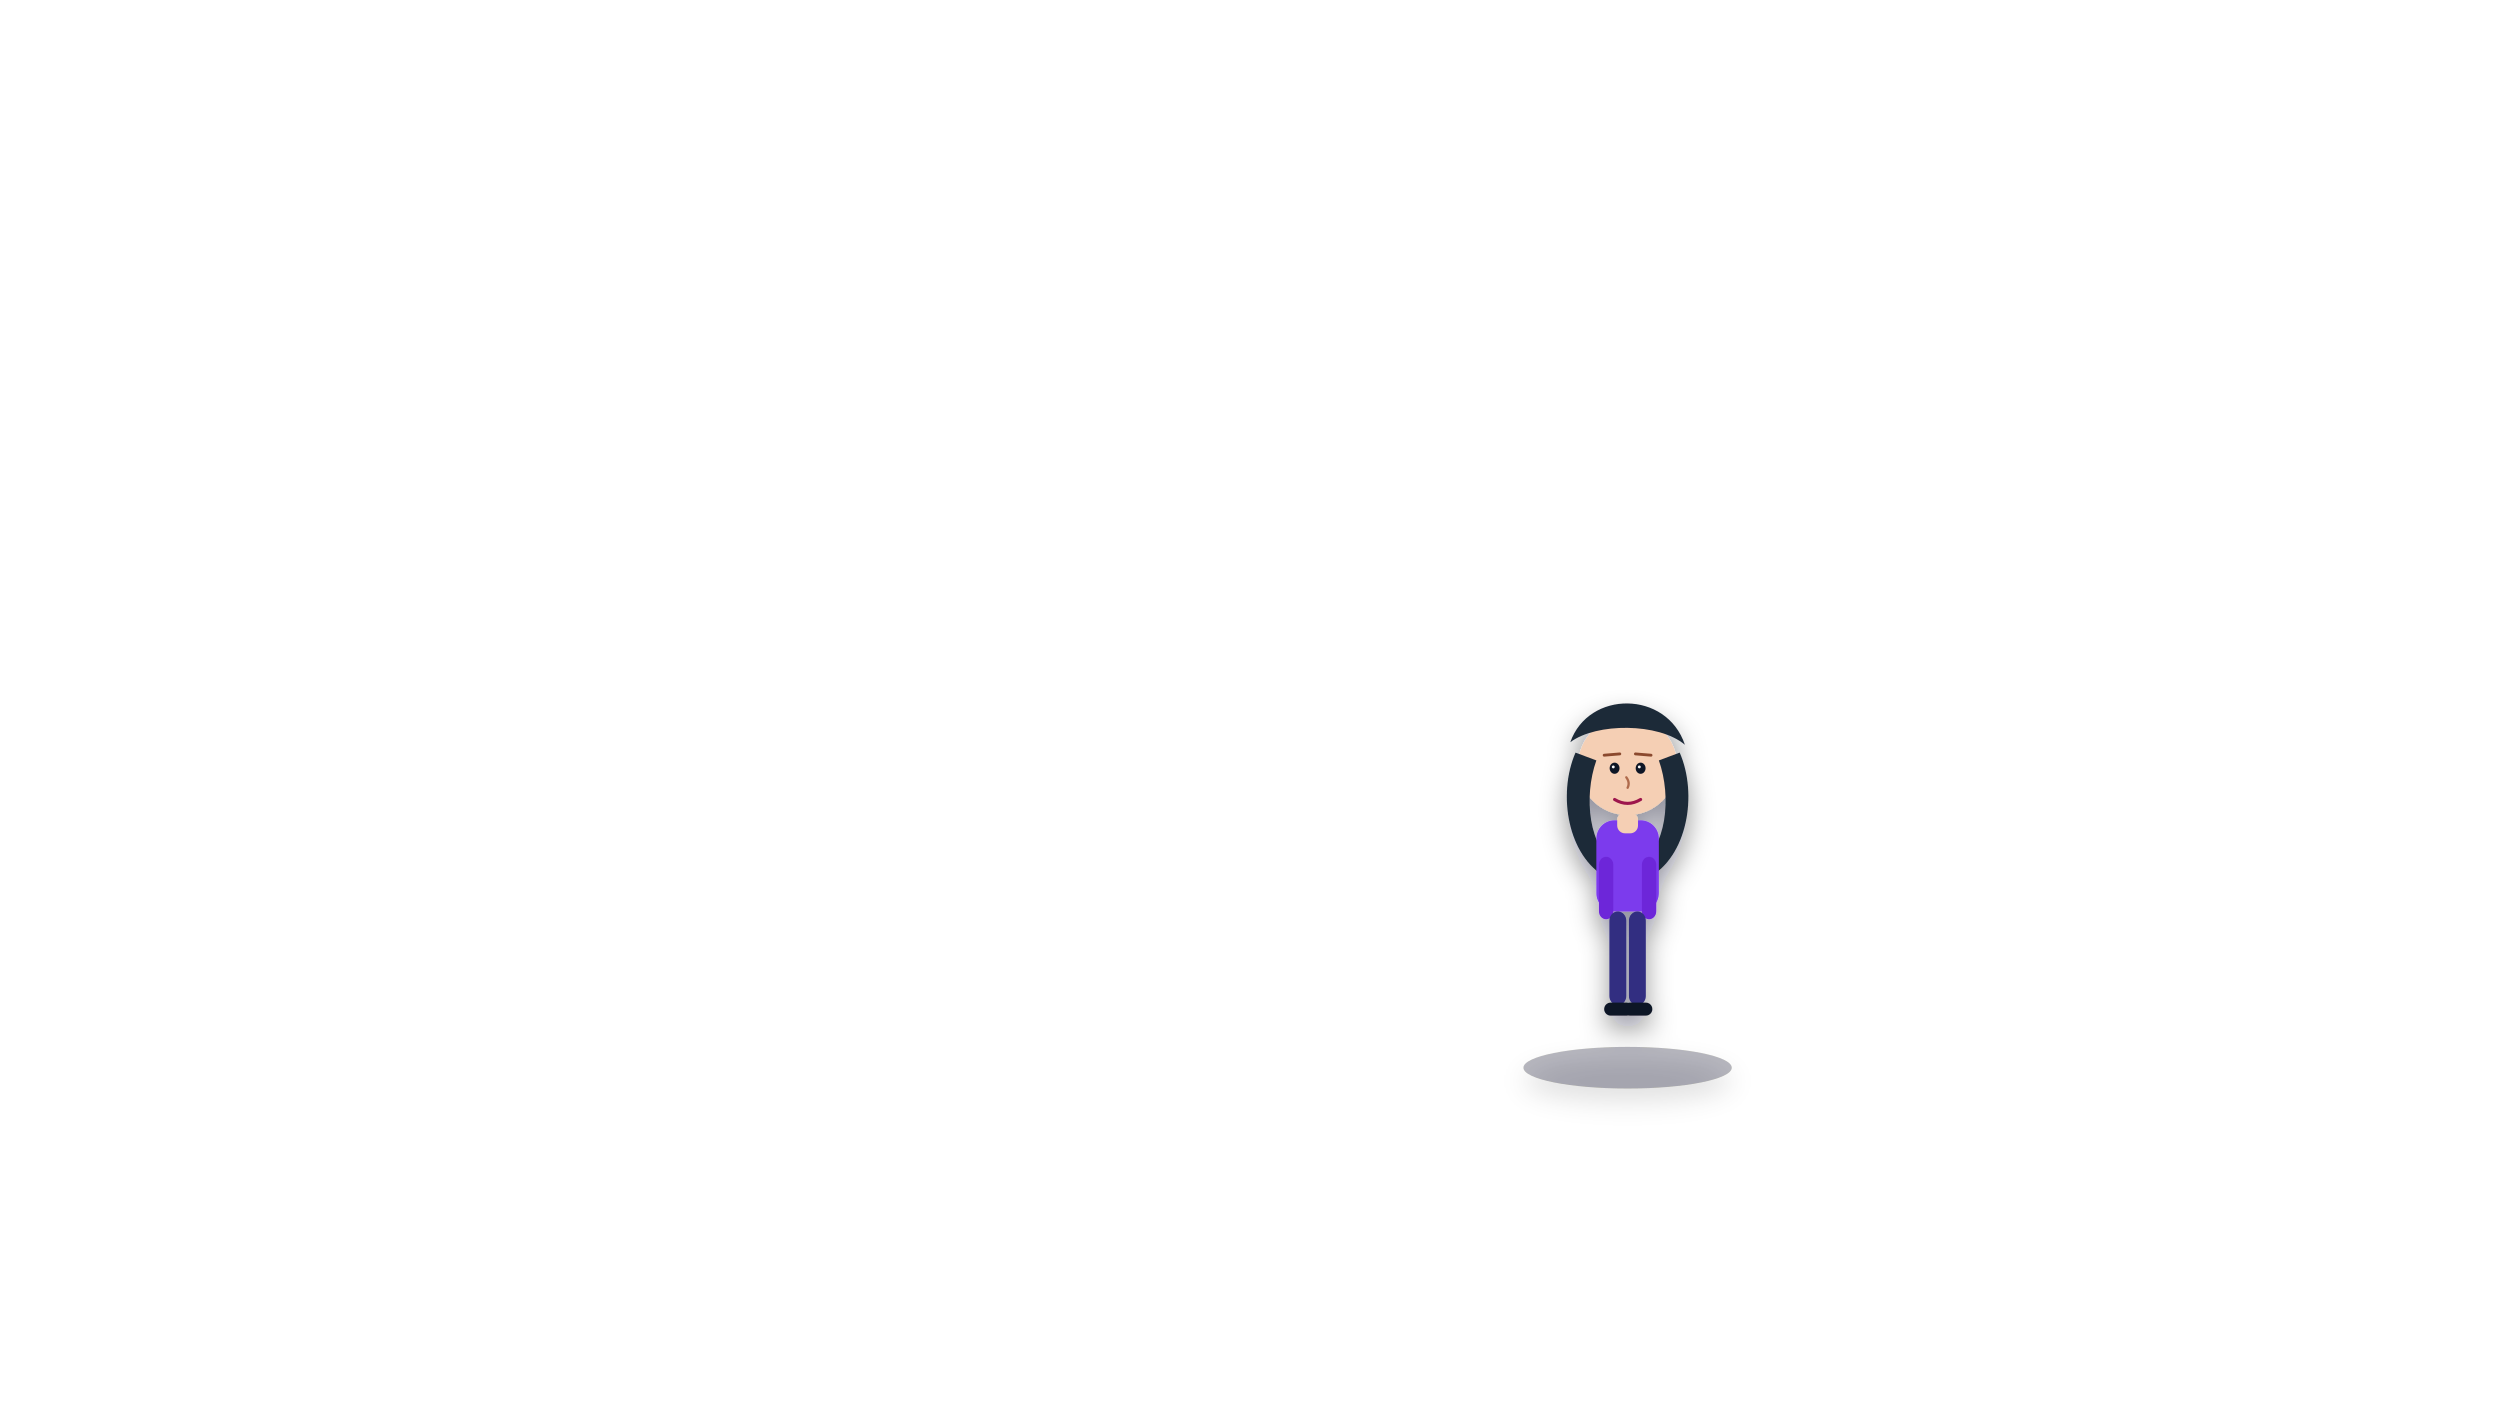
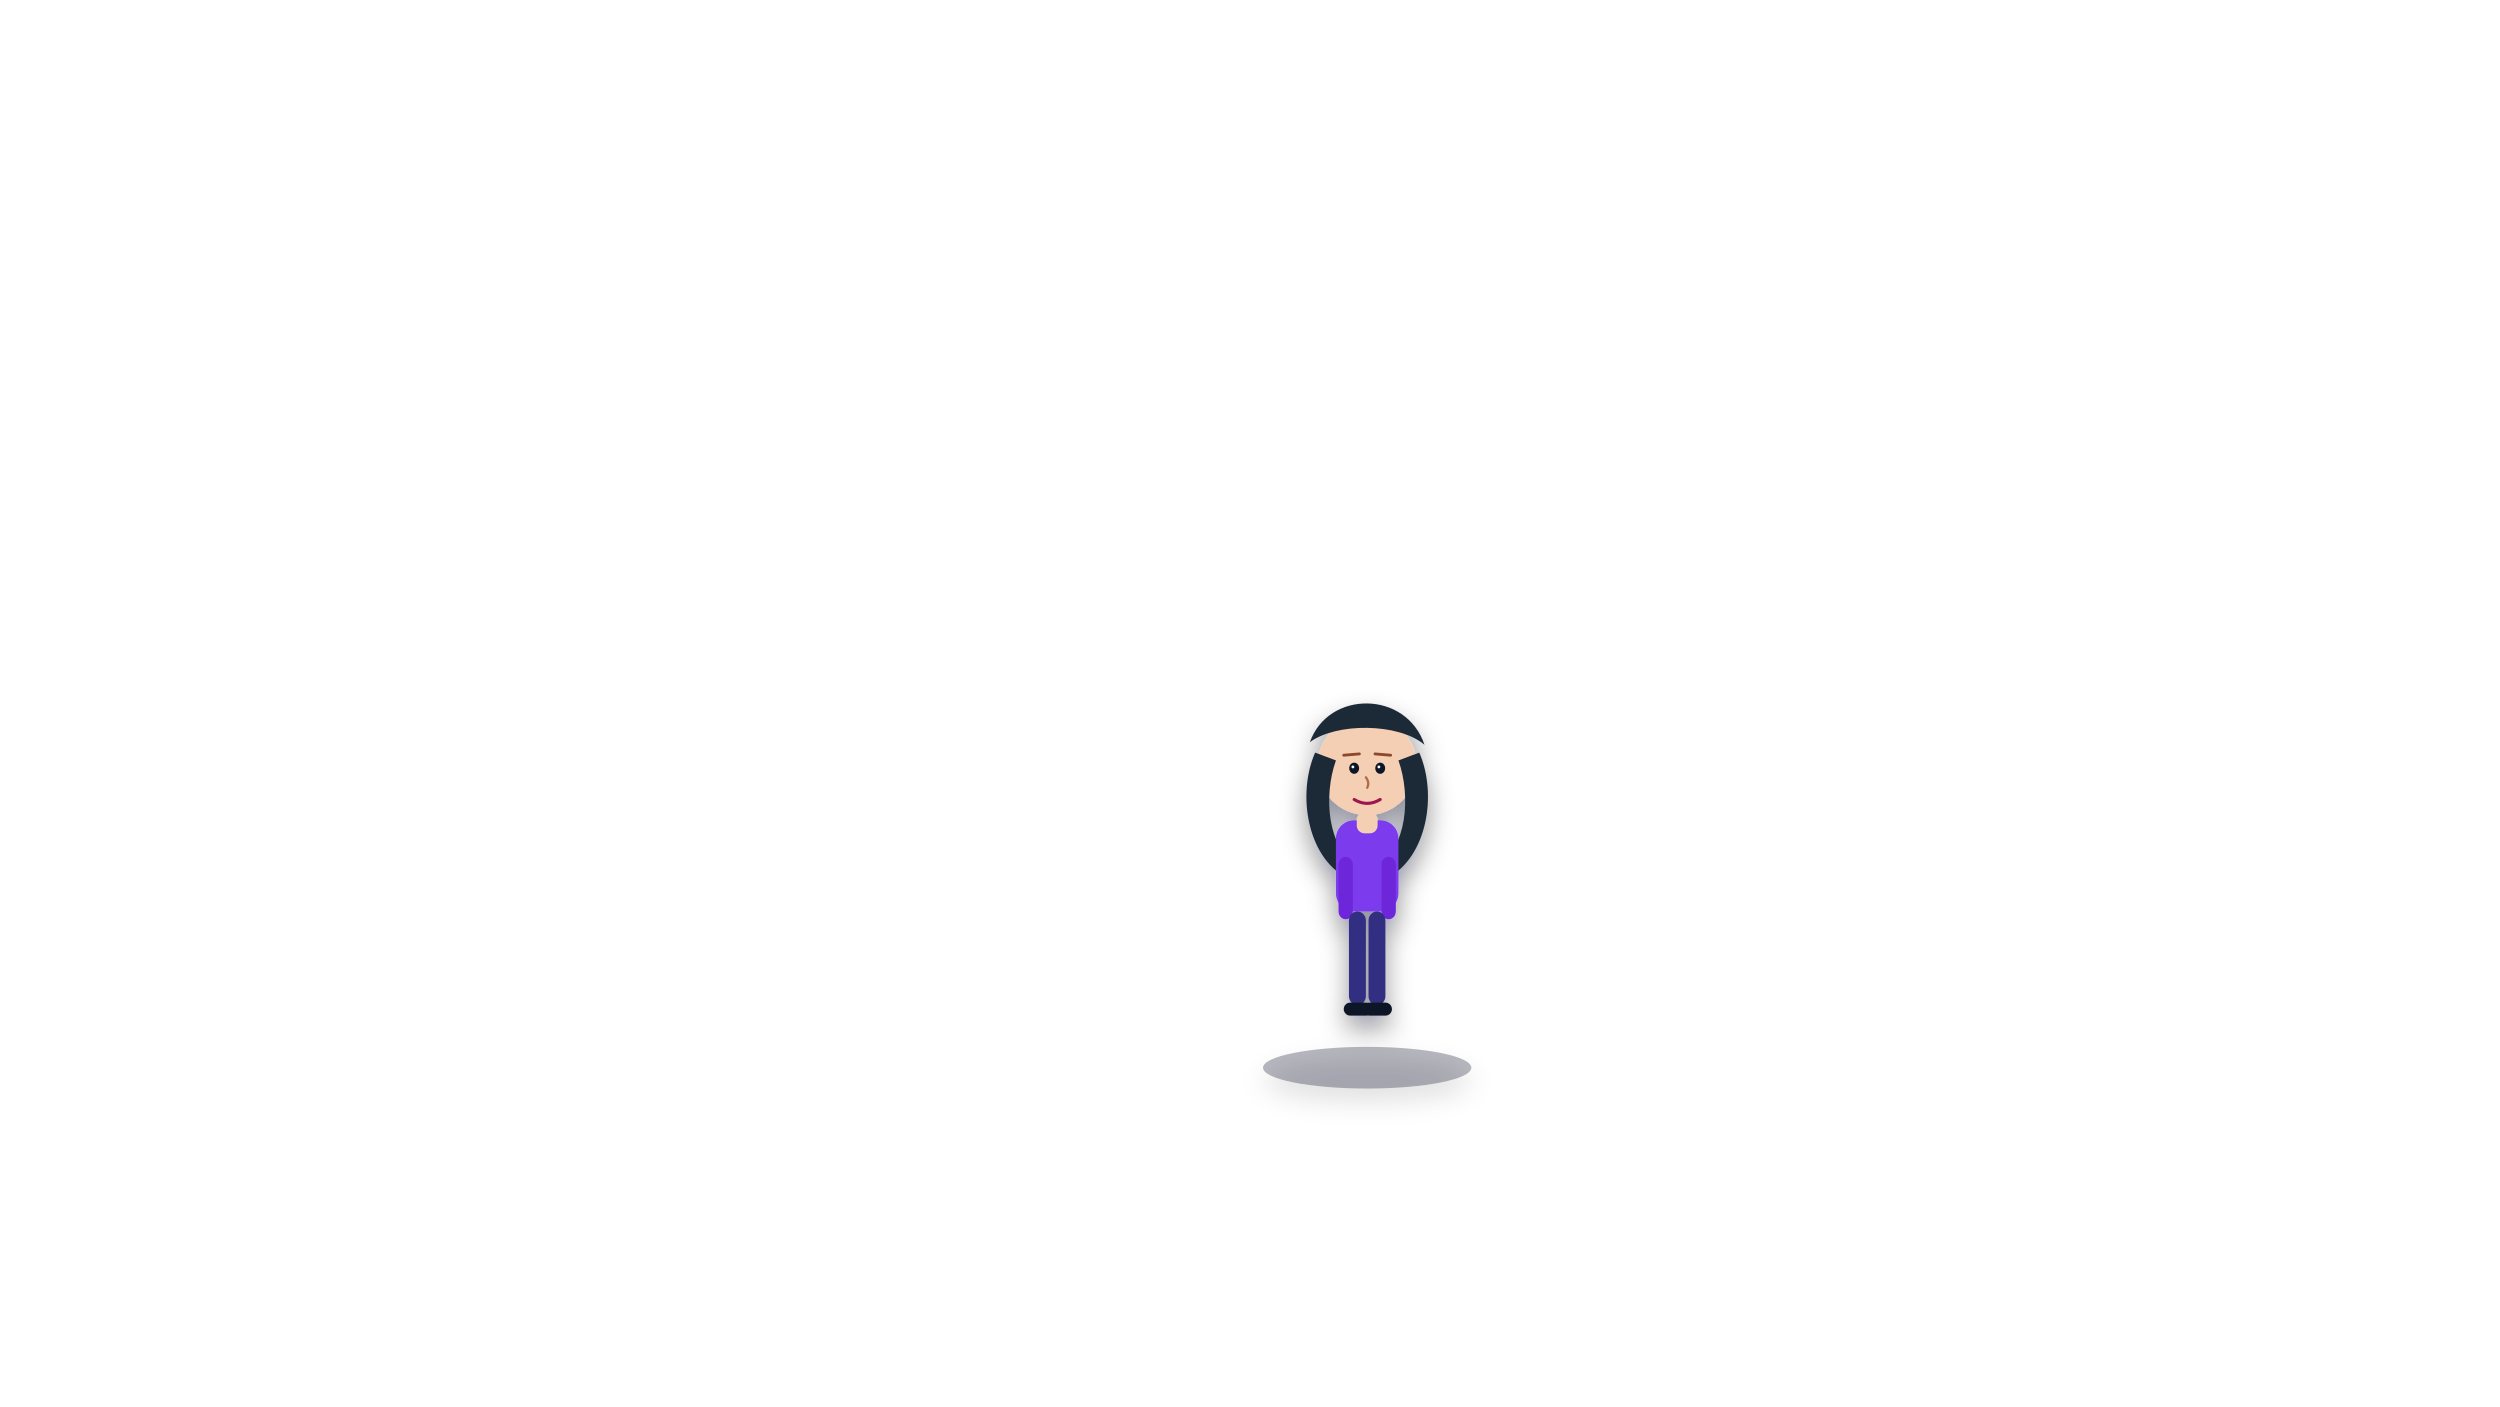
<svg xmlns="http://www.w3.org/2000/svg" viewBox="0 0 1920 1080">
  <defs>
    <filter id="shadowSoft" x="-50%" y="-50%" width="200%" height="200%">
      <feDropShadow dx="0" dy="10" stdDeviation="10" flood-color="#020617" flood-opacity="0.42" />
    </filter>
  </defs>
-   <g id="femaleWalker" transform="translate(1250, 700)" filter="url(#shadowSoft)">
+   <g id="femaleWalker" transform="translate(1050, 700)" filter="url(#shadowSoft)">
+     <animateMotion dur="7s" repeatCount="indefinite" rotate="0" path="M 0 0 L 260 0 L 0 0" />
    <animateTransform attributeName="transform" type="translate" values="0 0; 0 4; 0 0; 0 -4; 0 0" dur="0.9s" repeatCount="indefinite" additive="sum" />
    <ellipse cx="0" cy="120" rx="80" ry="16" fill="#020617" opacity="0.28" />
    <g id="femaleHead">
      <circle cx="0" cy="-112" r="38" fill="#f5cfb4" />
      <path d="M -44 -130 C -30 -170, 30 -170, 44 -128 C 24 -145, -24 -145, -44 -130 Z" fill="#1f2937" />
      <path d="M -40 -122 C -54 -90, -46 -42, -16 -26 L -8 -36 C -30 -48, -34 -88, -24 -116 Z" fill="#1f2937" />
      <path d="M 40 -122 C 54 -90, 46 -42, 16 -26 L 8 -36 C 30 -48, 34 -88, 24 -116 Z" fill="#1f2937" />
      <line x1="-18" y1="-120" x2="-6" y2="-121" stroke="#8b4a2e" stroke-width="2.2" stroke-linecap="round" />
      <line x1="6" y1="-121" x2="18" y2="-120" stroke="#8b4a2e" stroke-width="2.2" stroke-linecap="round" />
      <ellipse cx="-10" cy="-110" rx="3.8" ry="4.3" fill="#111827" />
      <ellipse cx="10" cy="-110" rx="3.8" ry="4.3" fill="#111827" />
      <circle cx="-11" cy="-111" r="1.1" fill="#f8fafc" />
      <circle cx="9" cy="-111" r="1.1" fill="#f8fafc" />
      <path d="M -1 -103 Q 2 -99 0 -95" fill="none" stroke="#af6a4b" stroke-width="1.8" stroke-linecap="round" />
      <path d="M -10 -86 Q 0 -80 10 -86" fill="none" stroke="#9d174d" stroke-width="2.4" stroke-linecap="round" />
    </g>
    <rect x="-24" y="-70" width="48" height="70" rx="14" fill="#7c3aed" />
    <rect x="-8" y="-76" width="16" height="16" rx="6" fill="#f5cfb4" />
    <g transform="translate(-22,-42)">
      <rect x="0" y="0" width="11" height="48" rx="6" fill="#6d28d9">
        <animateTransform attributeName="transform" type="rotate" values="-24 5.5 0; 20 5.5 0; -24 5.5 0" dur="0.9s" repeatCount="indefinite" />
      </rect>
    </g>
    <g transform="translate(11,-42)">
      <rect x="0" y="0" width="11" height="48" rx="6" fill="#6d28d9">
        <animateTransform attributeName="transform" type="rotate" values="20 5.5 0; -24 5.5 0; 20 5.5 0" dur="0.9s" repeatCount="indefinite" />
      </rect>
    </g>
    <g transform="translate(-14,0)">
      <rect x="0" y="0" width="13" height="72" rx="7" fill="#312e81">
        <animateTransform attributeName="transform" type="rotate" values="22 6.5 0; -24 6.5 0; 22 6.5 0" dur="0.9s" repeatCount="indefinite" />
      </rect>
      <rect x="-4" y="70" width="22" height="10" rx="5" fill="#111827" />
    </g>
    <g transform="translate(1,0)">
      <rect x="0" y="0" width="13" height="72" rx="7" fill="#312e81">
        <animateTransform attributeName="transform" type="rotate" values="-24 6.5 0; 22 6.5 0; -24 6.5 0" dur="0.9s" repeatCount="indefinite" />
      </rect>
      <rect x="-4" y="70" width="22" height="10" rx="5" fill="#111827" />
    </g>
  </g>
</svg>
